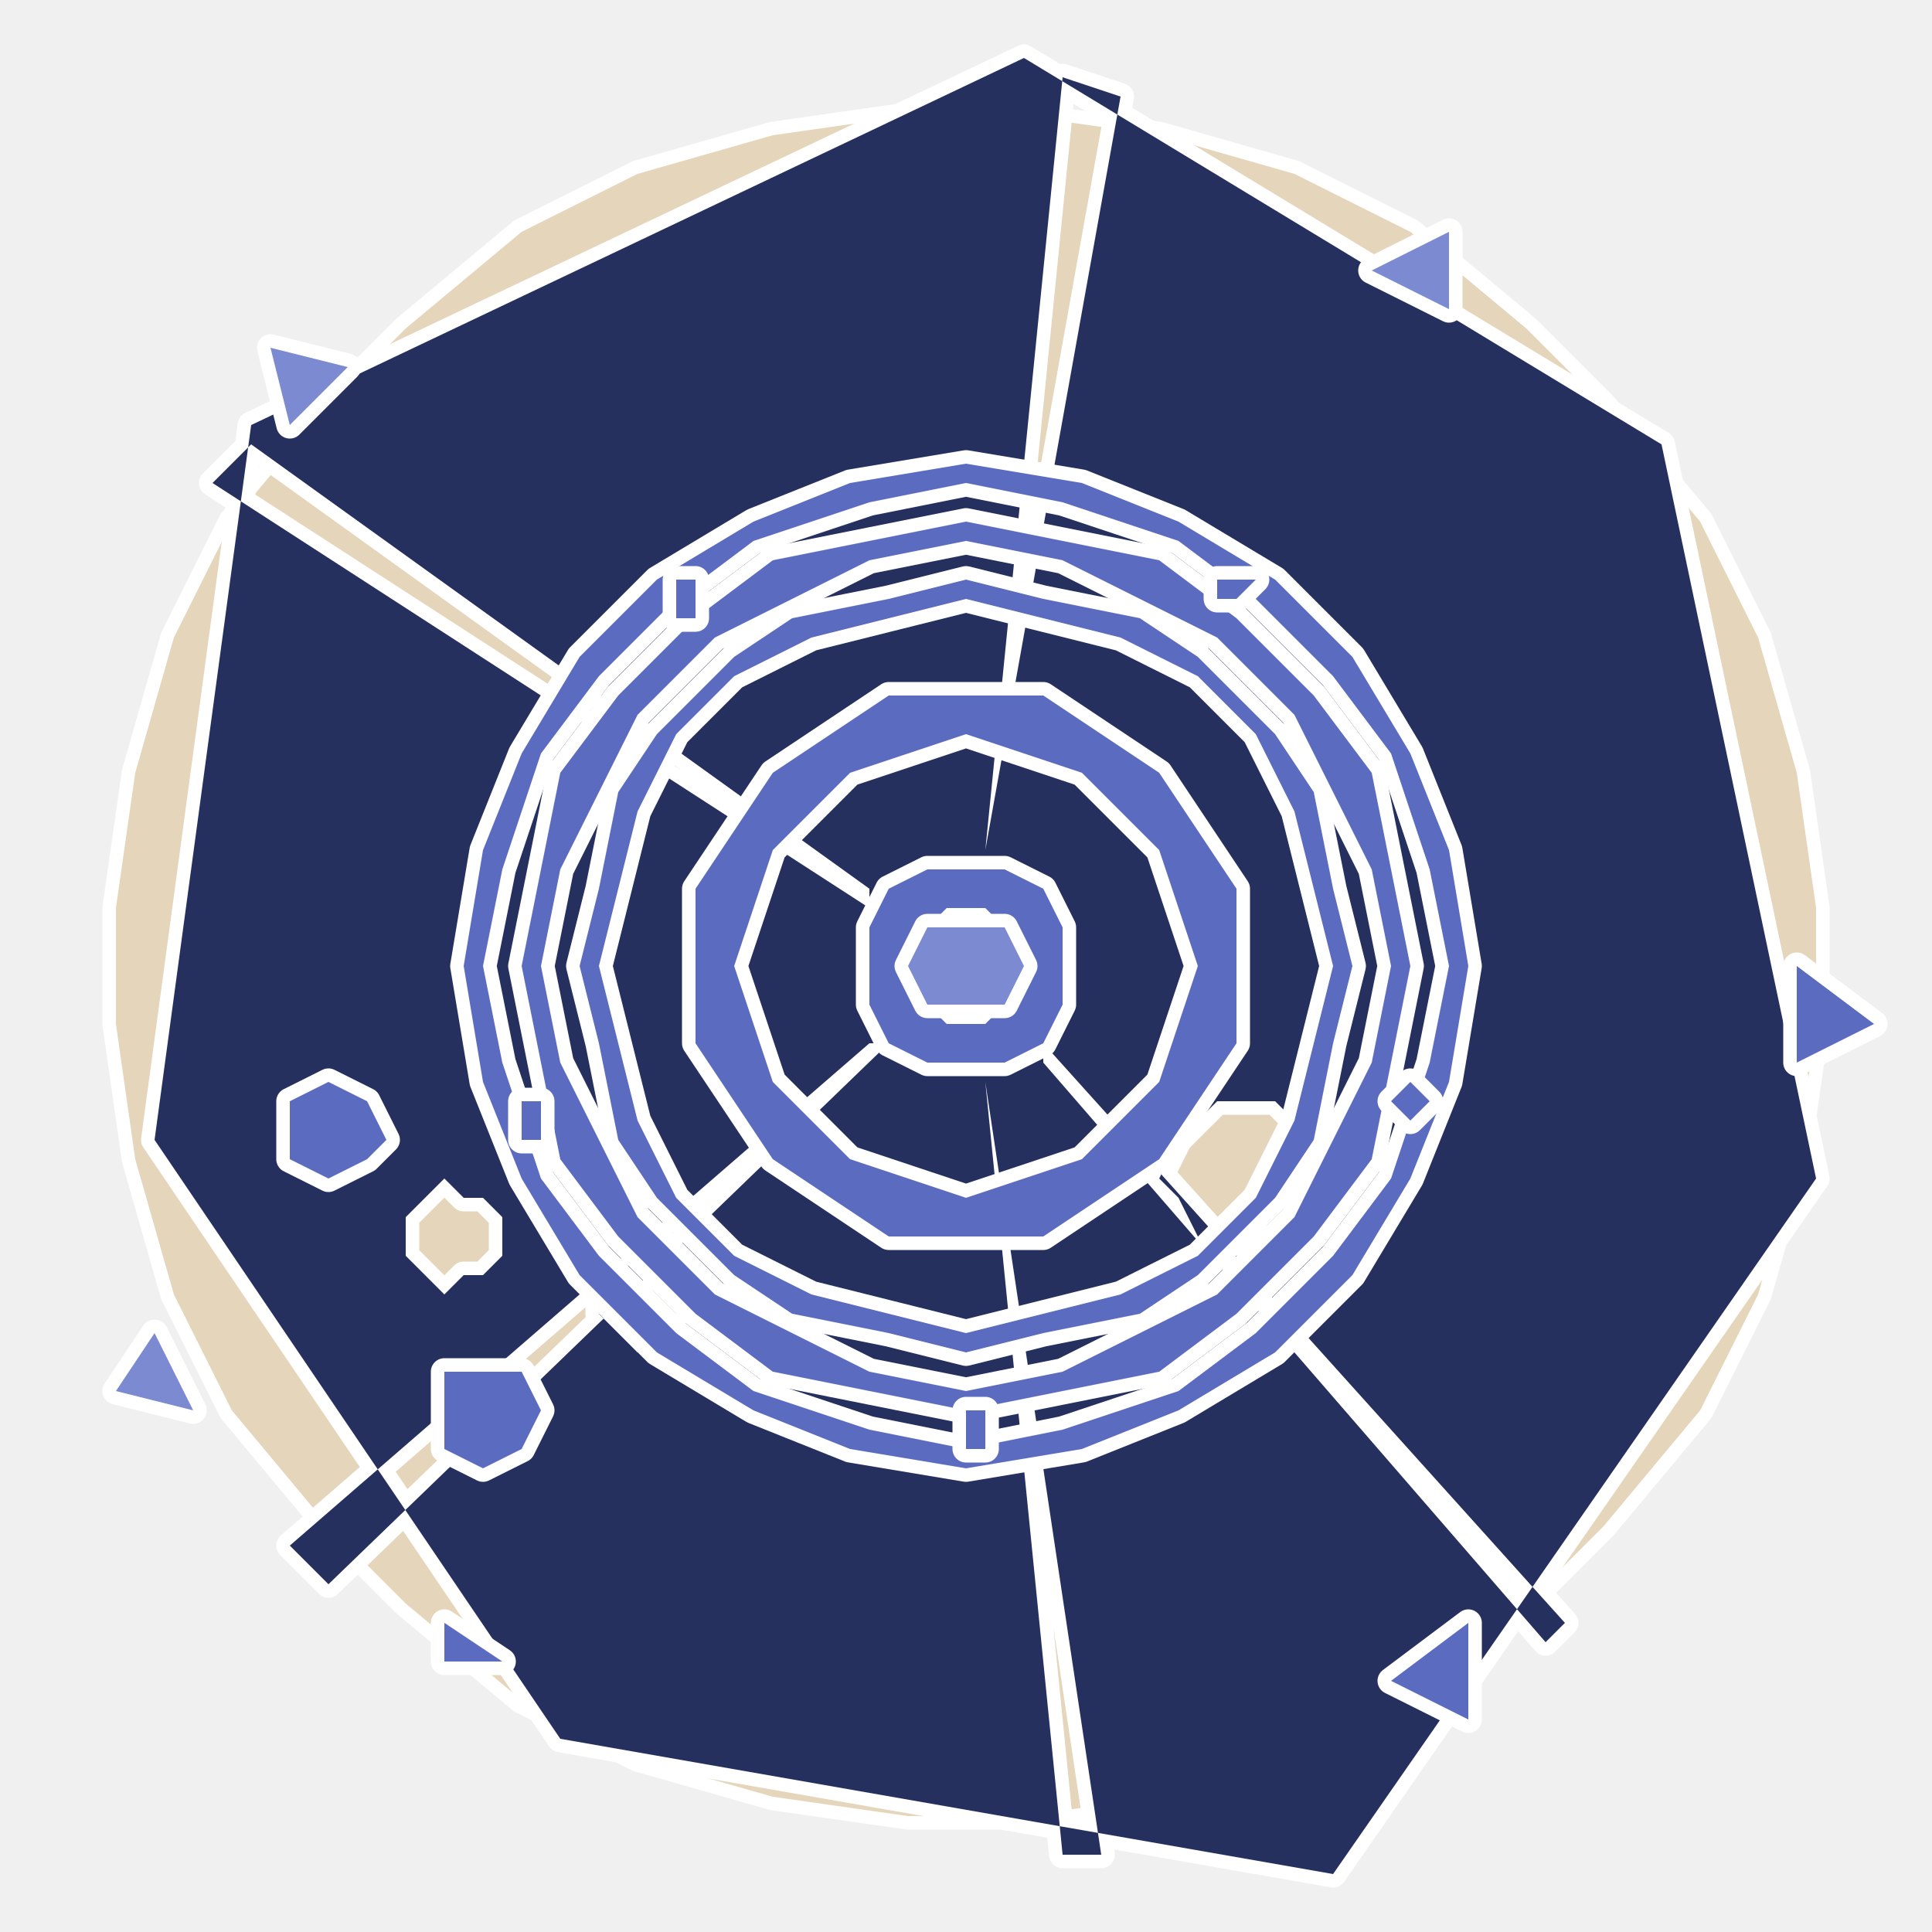
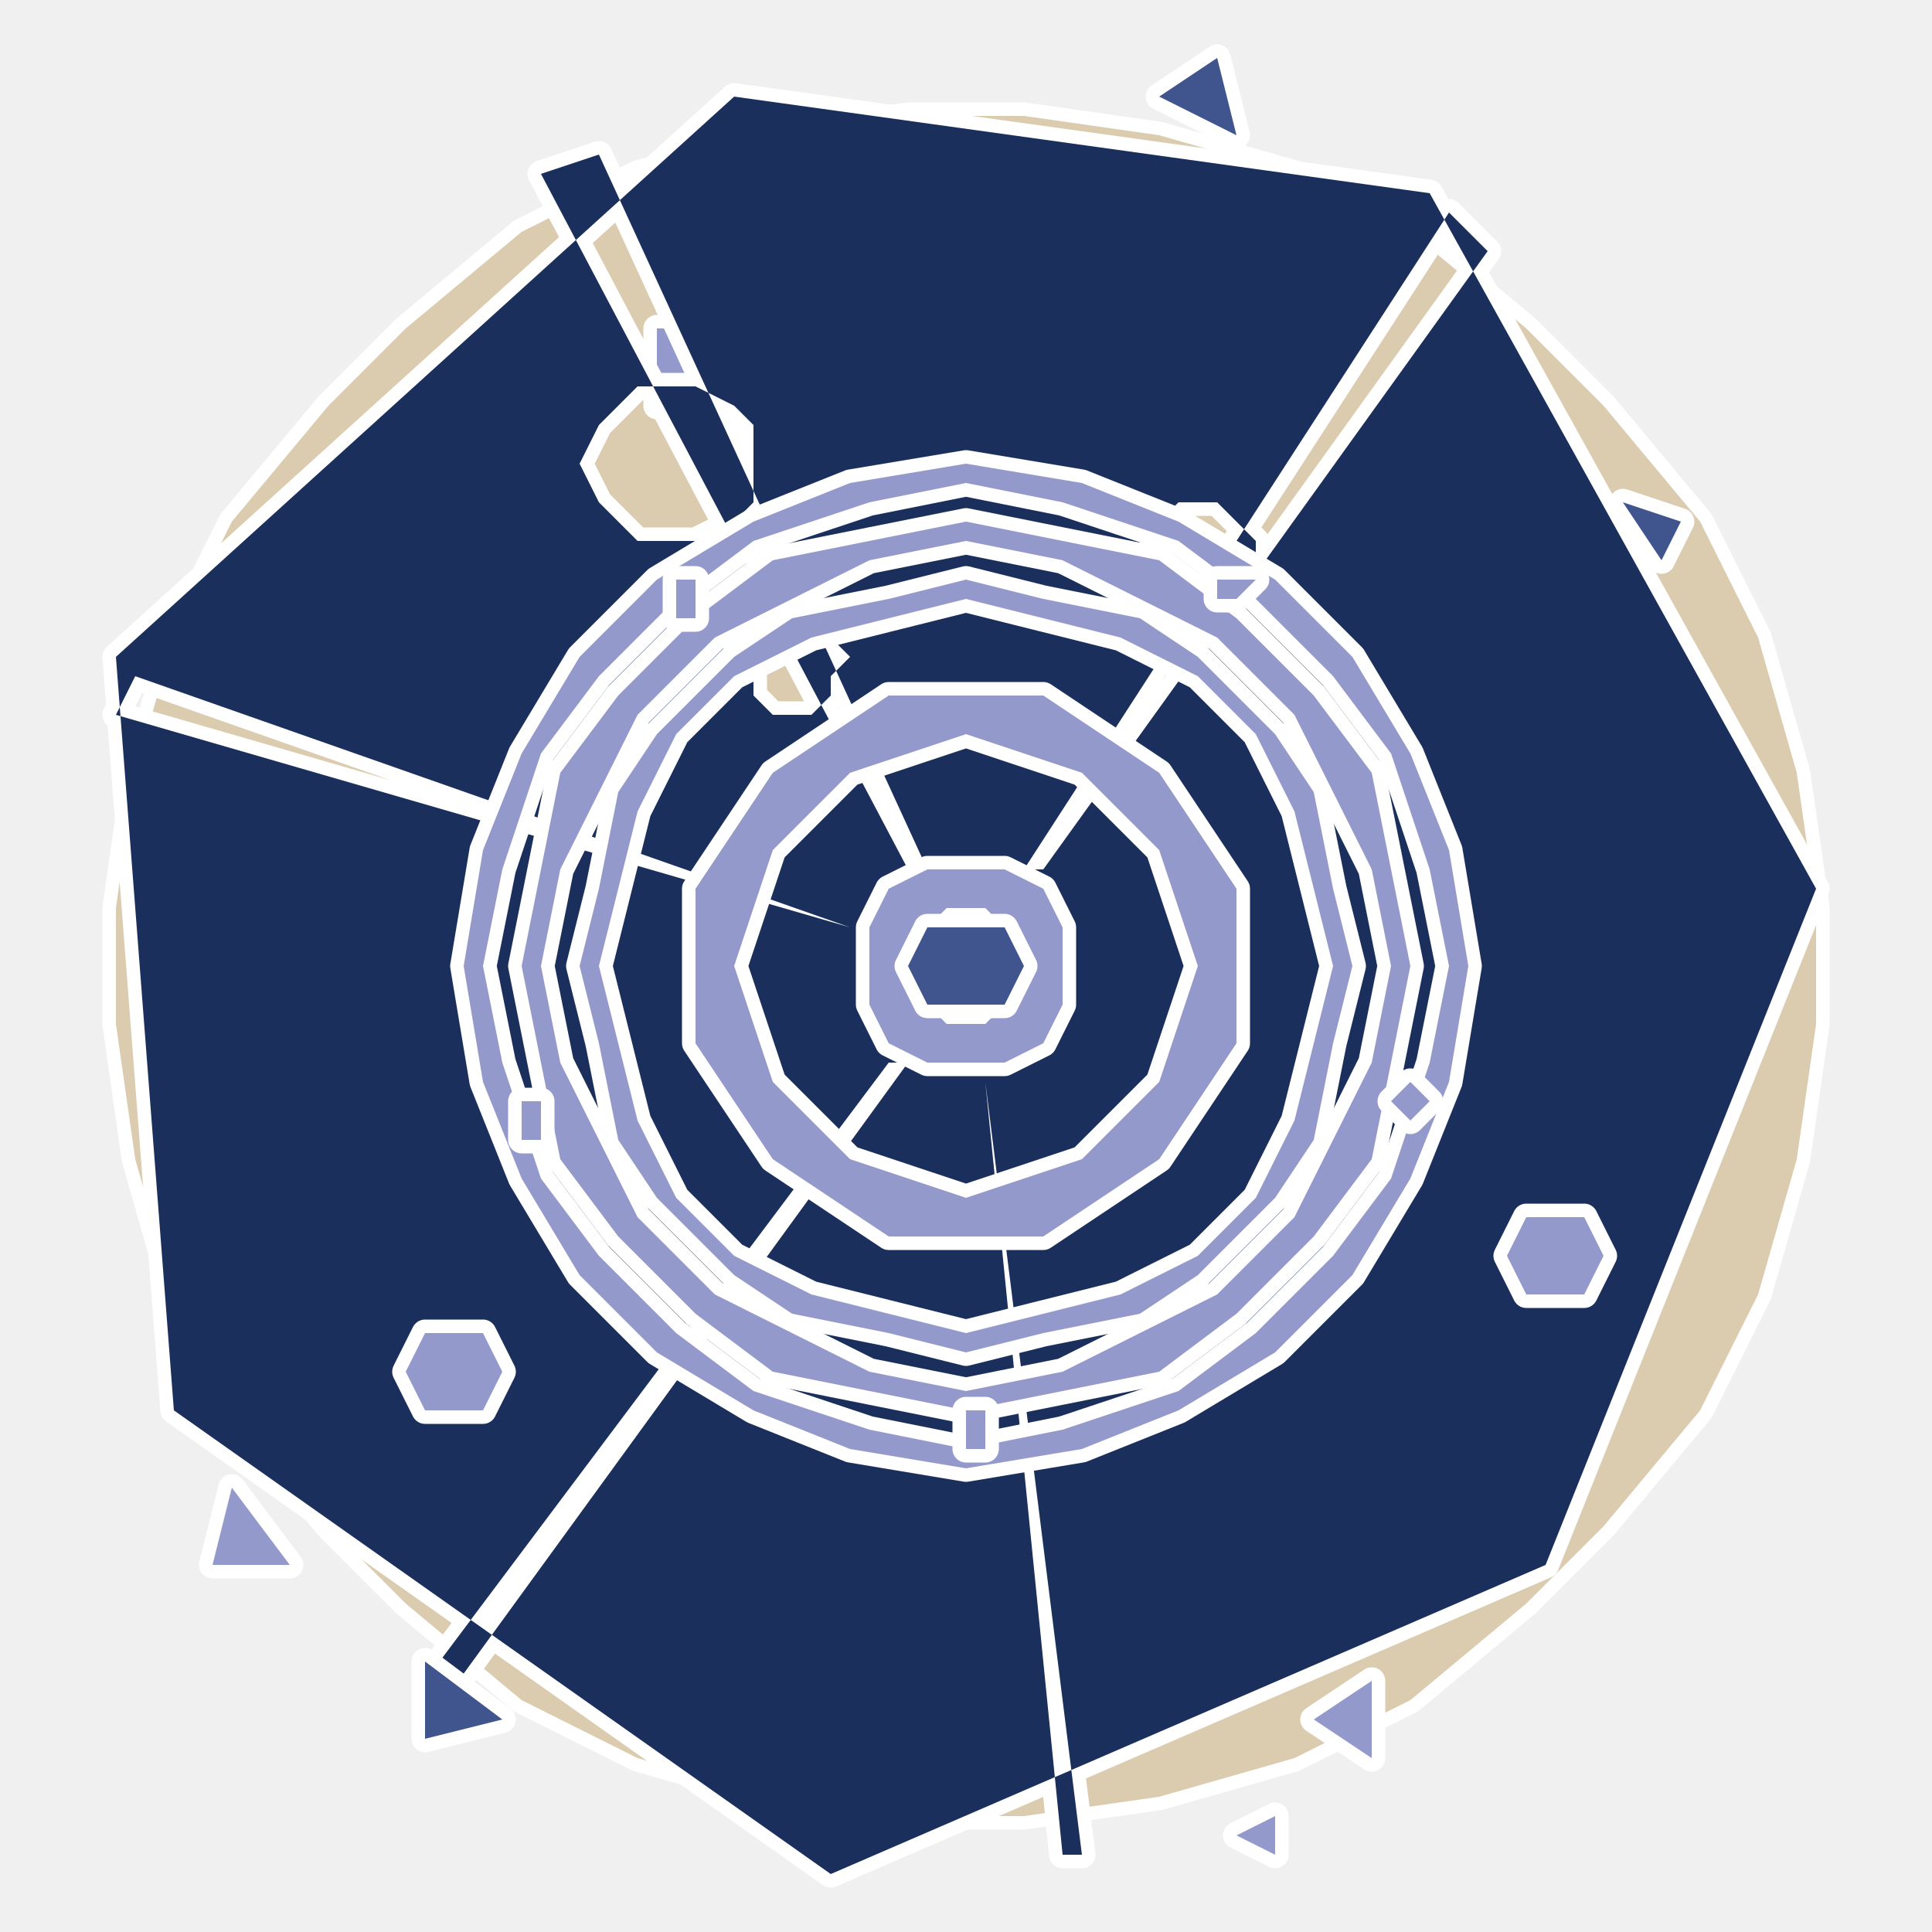
<svg xmlns="http://www.w3.org/2000/svg" viewBox="0 0 100 100" role="img" aria-label="@playform/hook-dsh-test-suggester - spike-star">
  <style>
		@media (prefers-reduced-motion: no-preference) {
			.hook-dsh-test-suggester-scene * { transform-box: view-box; transform-origin: 50% 50%; }
- 		.hook-dsh-test-suggester-counter { animation: hook-dsh-test-suggester-counter 26s linear -3s infinite; }
+ 		.hook-dsh-test-suggester-counter { animation: hook-dsh-test-suggester-counter 26s linear -5s infinite; }
		@keyframes hook-dsh-test-suggester-counter { to { transform: rotate(-360deg); } }
- 		.hook-dsh-test-suggester-breathe { animation: hook-dsh-test-suggester-breathe 5s ease-in-out -3s infinite; }
+ 		.hook-dsh-test-suggester-breathe { animation: hook-dsh-test-suggester-breathe 5s ease-in-out -5s infinite; }
		@keyframes hook-dsh-test-suggester-breathe { 50% { transform: scale(1.06); opacity: 0.85; } }
		.hook-dsh-test-suggester-fire { animation: hook-dsh-test-suggester-fire 2.7s ease-in-out infinite; }
		@keyframes hook-dsh-test-suggester-fire { 0%, 100% { opacity: 0.35; } 50% { opacity: 1; } }
- 		.hook-dsh-test-suggester-twinkle { animation: hook-dsh-test-suggester-twinkle 8s ease-in-out -3s infinite; }
+ 		.hook-dsh-test-suggester-twinkle { animation: hook-dsh-test-suggester-twinkle 9s ease-in-out -5s infinite; }
		@keyframes hook-dsh-test-suggester-twinkle { 0%, 100% { transform: scale(0.94); opacity: 0.4; } 50% { transform: scale(1.06); opacity: 1; } }
		}
	</style>
  <defs>
    <path id="hook-dsh-test-suggester-0" d="M91,67 L88,73 L83,79 L79,83 L73,88 L67,91 L60,93 L53,94 L47,94 L40,93 L33,91 L27,88 L21,83 L17,79 L12,73 L9,67 L7,60 L6,53 L6,47 L7,40 L9,33 L12,27 L17,21 L21,17 L27,12 L33,9 L40,7 L47,6 L53,6 L60,7 L67,9 L73,12 L79,17 L83,21 L88,27 L91,33 L93,40 L94,47 L94,53 L93,60 Z" />
-     <path id="hook-dsh-test-suggester-1" d="M37,19 L37,21 L35,22 L33,21 L33,19 L33,18 L35,17 L37,18 Z" />
-     <path id="hook-dsh-test-suggester-2" d="M18,49 L18,51 L16,52 L14,51 L14,49 L14,48 L16,47 L18,48 Z" />
-     <path id="hook-dsh-test-suggester-3" d="M94,61 L69,97 L29,90 L8,59 L13,22 L53,3 L86,23 Z M54,54 L81,84 L80,85 L54,55 Z M68,61 L68,62 L67,64 L66,64 L64,65 L63,64 L62,64 L61,62 L60,61 L61,59 L62,58 L63,57 L64,57 L66,57 L67,58 L68,59 Z M51,56 L57,96 L55,96 L51,56 Z M46,54 L17,82 L15,80 L45,54 Z M36,67 L36,68 L35,69 L35,70 L34,70 L33,70 L32,69 L31,68 L31,67 L31,66 L32,66 L33,65 L34,65 L35,65 L35,66 L36,66 Z M45,47 L11,25 L13,23 L45,46 Z M51,44 L55,4 L58,5 L51,44 Z M26,64 L26,65 L25,66 L24,66 L23,67 L22,66 L22,66 L21,65 L21,64 L21,63 L22,62 L22,62 L23,61 L24,62 L25,62 L26,63 Z M54,50 L54,52 L53,53 L52,54 L50,54 L48,54 L47,53 L46,52 L46,50 L46,48 L47,47 L48,46 L50,46 L52,46 L53,47 L54,48 Z" />
-     <path id="hook-dsh-test-suggester-4" d="M20,59 L19,60 L17,61 L15,60 L15,59 L15,57 L17,56 L19,57 Z" />
-     <path id="hook-dsh-test-suggester-5" d="M28,73 L27,75 L25,76 L23,75 L23,73 L23,71 L25,71 L27,71 Z" />
+     <path id="hook-dsh-test-suggester-1" d="M73,77 L72,79 L70,80 L69,79 L68,77 L69,75 L70,75 L72,75 Z" />
+     <path id="hook-dsh-test-suggester-2" d="M39,19 L38,21 L36,21 L34,21 L34,19 L34,17 L36,17 L38,17 Z" />
+     <path id="hook-dsh-test-suggester-3" d="M80,81 L43,97 L9,73 L6,34 L38,5 L74,10 L94,46 Z M51,56 L56,96 L55,96 L51,56 Z M44,34 L43,35 L43,36 L42,37 L41,37 L40,37 L39,36 L39,35 L39,34 L39,33 L39,33 L40,32 L41,32 L42,32 L43,33 L43,33 Z M47,55 L23,88 L22,87 L46,55 Z M44,48 L6,37 L7,35 L44,48 Z M65,29 L65,30 L64,31 L63,32 L62,32 L61,32 L60,31 L59,30 L59,29 L59,28 L60,27 L61,26 L62,26 L63,26 L64,27 L65,28 Z M47,45 L28,9 L31,8 L48,45 Z M53,45 L75,11 L77,13 L54,45 Z M39,24 L39,26 L38,27 L36,28 L35,28 L33,28 L32,27 L31,26 L30,24 L31,22 L32,21 L33,20 L35,20 L36,20 L38,21 L39,22 Z M54,50 L54,52 L53,53 L52,54 L50,54 L48,54 L47,53 L46,52 L46,50 L46,48 L47,47 L48,46 L50,46 L52,46 L53,47 L54,48 Z" />
+     <path id="hook-dsh-test-suggester-4" d="M83,65 L82,67 L81,67 L79,67 L78,65 L79,63 L81,63 L82,63 Z" />
+     <path id="hook-dsh-test-suggester-5" d="M26,71 L25,73 L23,73 L22,73 L21,71 L22,69 L23,69 L25,69 Z" />
    <path id="hook-dsh-test-suggester-6" d="M64,50 L64,54 L62,57 L60,60 L57,62 L54,64 L50,64 L46,64 L43,62 L40,60 L38,57 L36,54 L36,50 L36,46 L38,43 L40,40 L43,38 L46,36 L50,36 L54,36 L57,38 L60,40 L62,43 L64,46 Z M62,50 L61,53 L60,56 L58,58 L56,60 L53,61 L50,62 L47,61 L44,60 L42,58 L40,56 L39,53 L38,50 L39,47 L40,44 L42,42 L44,40 L47,39 L50,38 L53,39 L56,40 L58,42 L60,44 L61,47 Z" />
    <path id="hook-dsh-test-suggester-7" d="M55,50 L55,52 L54,54 L52,55 L50,55 L48,55 L46,54 L45,52 L45,50 L45,48 L46,46 L48,45 L50,45 L52,45 L54,46 L55,48 Z M53,50 L53,51 L52,52 L51,53 L50,53 L49,53 L48,52 L47,51 L47,50 L47,49 L48,48 L49,47 L50,47 L51,47 L52,48 L53,49 Z" />
    <path id="hook-dsh-test-suggester-8" d="M70,50 L69,54 L68,59 L66,62 L62,66 L59,68 L54,69 L50,70 L46,69 L41,68 L38,66 L34,62 L32,59 L31,54 L30,50 L31,46 L32,41 L34,38 L38,34 L41,32 L46,31 L50,30 L54,31 L59,32 L62,34 L66,38 L68,41 L69,46 Z M69,50 L68,54 L67,58 L65,62 L62,65 L58,67 L54,68 L50,69 L46,68 L42,67 L38,65 L35,62 L33,58 L32,54 L31,50 L32,46 L33,42 L35,38 L38,35 L42,33 L46,32 L50,31 L54,32 L58,33 L62,35 L65,38 L67,42 L68,46 Z" />
    <path id="hook-dsh-test-suggester-9" d="M73,50 L72,55 L71,60 L68,64 L64,68 L60,71 L55,72 L50,73 L45,72 L40,71 L36,68 L32,64 L29,60 L28,55 L27,50 L28,45 L29,40 L32,36 L36,32 L40,29 L45,28 L50,27 L55,28 L60,29 L64,32 L68,36 L71,40 L72,45 Z M72,50 L71,55 L69,59 L67,63 L63,67 L59,69 L55,71 L50,72 L45,71 L41,69 L37,67 L33,63 L31,59 L29,55 L28,50 L29,45 L31,41 L33,37 L37,33 L41,31 L45,29 L50,28 L55,29 L59,31 L63,33 L67,37 L69,41 L71,45 Z" />
    <path id="hook-dsh-test-suggester-10" d="M76,50 L75,56 L73,61 L70,66 L66,70 L61,73 L56,75 L50,76 L44,75 L39,73 L34,70 L30,66 L27,61 L25,56 L24,50 L25,44 L27,39 L30,34 L34,30 L39,27 L44,25 L50,24 L56,25 L61,27 L66,30 L70,34 L73,39 L75,44 Z M75,50 L74,55 L72,61 L69,65 L65,69 L61,72 L55,74 L50,75 L45,74 L39,72 L35,69 L31,65 L28,61 L26,55 L25,50 L26,45 L28,39 L31,35 L35,31 L39,28 L45,26 L50,25 L55,26 L61,28 L65,31 L69,35 L72,39 L74,45 Z" />
    <path id="hook-dsh-test-suggester-11" d="M74,57 L73,58 L73,58 L72,57 L73,56 L73,56 Z" />
    <path id="hook-dsh-test-suggester-12" d="M51,74 L51,75 L50,75 L50,74 L50,73 L51,73 Z" />
    <path id="hook-dsh-test-suggester-13" d="M28,58 L28,59 L27,59 L27,58 L27,57 L28,57 Z" />
-     <path id="hook-dsh-test-suggester-14" d="M93,50 L97,53 L93,55 Z" />
+     <path id="hook-dsh-test-suggester-14" d="M66,94 L66,96 L64,95 Z" />
    <path id="hook-dsh-test-suggester-15" d="M36,31 L36,32 L35,32 L35,31 L35,30 L36,30 Z" />
-     <path id="hook-dsh-test-suggester-16" d="M71,14 L75,12 L75,16 Z" />
+     <path id="hook-dsh-test-suggester-16" d="M26,89 L22,90 L22,86 Z" />
    <path id="hook-dsh-test-suggester-17" d="M65,30 L64,31 L63,31 L63,30 L63,30 L64,30 Z" />
-     <path id="hook-dsh-test-suggester-18" d="M26,86 L23,86 L23,84 Z" />
-     <path id="hook-dsh-test-suggester-19" d="M10,73 L6,72 L8,69 Z" />
-     <path id="hook-dsh-test-suggester-20" d="M76,84 L76,89 L72,87 Z" />
-     <path id="hook-dsh-test-suggester-21" d="M15,22 L14,18 L18,19 Z" />
+     <path id="hook-dsh-test-suggester-18" d="M15,81 L11,81 L12,77 Z" />
+     <path id="hook-dsh-test-suggester-19" d="M60,5 L63,3 L64,7 Z" />
+     <path id="hook-dsh-test-suggester-20" d="M71,87 L71,91 L68,89 Z" />
+     <path id="hook-dsh-test-suggester-21" d="M84,26 L87,27 L86,29 Z" />
    <path id="hook-dsh-test-suggester-22" d="M53,50 L52,52 L51,52 L49,52 L48,52 L47,50 L48,48 L49,48 L51,48 L52,48 Z" />
  </defs>
  <g class="hook-dsh-test-suggester-scene">
-     <g fill="#E4D5BB" fill-opacity="1" fill-rule="evenodd" stroke="#ffffff" stroke-width="1.4" stroke-linejoin="round" paint-order="stroke fill">
+     <g fill="#DBCCB0" fill-opacity="1" fill-rule="evenodd" stroke="#ffffff" stroke-width="1.4" stroke-linejoin="round" paint-order="stroke fill">
      <use class="hook-dsh-test-suggester-breathe" href="#hook-dsh-test-suggester-0" />
    </g>
-     <g fill="#5B6BC0" fill-opacity="1" fill-rule="evenodd" stroke="#ffffff" stroke-width="1.4" stroke-linejoin="round" paint-order="stroke fill">
-       <use class="hook-dsh-test-suggester-fire" style="animation-delay:-3.00s" href="#hook-dsh-test-suggester-1" />
-       <use class="hook-dsh-test-suggester-fire" style="animation-delay:-3.18s" href="#hook-dsh-test-suggester-2" />
+     <g fill="#9499CB" fill-opacity="1" fill-rule="evenodd" stroke="#ffffff" stroke-width="1.4" stroke-linejoin="round" paint-order="stroke fill">
+       <use class="hook-dsh-test-suggester-fire" style="animation-delay:-5.00s" href="#hook-dsh-test-suggester-1" />
+       <use class="hook-dsh-test-suggester-fire" style="animation-delay:-5.18s" href="#hook-dsh-test-suggester-2" />
    </g>
-     <g fill="#26305E" fill-opacity="1" fill-rule="evenodd" stroke="#ffffff" stroke-width="1.4" stroke-linejoin="round" paint-order="stroke fill">
+     <g fill="#1B2F5C" fill-opacity="1" fill-rule="evenodd" stroke="#ffffff" stroke-width="1.4" stroke-linejoin="round" paint-order="stroke fill">
      <use href="#hook-dsh-test-suggester-3" />
    </g>
-     <g fill="#5B6BC0" fill-opacity="1" fill-rule="evenodd" stroke="#ffffff" stroke-width="1.4" stroke-linejoin="round" paint-order="stroke fill">
-       <use class="hook-dsh-test-suggester-fire" style="animation-delay:-3.36s" href="#hook-dsh-test-suggester-4" />
-       <use class="hook-dsh-test-suggester-fire" style="animation-delay:-3.54s" href="#hook-dsh-test-suggester-5" />
+     <g fill="#9499CB" fill-opacity="1" fill-rule="evenodd" stroke="#ffffff" stroke-width="1.4" stroke-linejoin="round" paint-order="stroke fill">
+       <use class="hook-dsh-test-suggester-fire" style="animation-delay:-5.36s" href="#hook-dsh-test-suggester-4" />
+       <use class="hook-dsh-test-suggester-fire" style="animation-delay:-5.54s" href="#hook-dsh-test-suggester-5" />
      <use class="hook-dsh-test-suggester-breathe" href="#hook-dsh-test-suggester-6" />
      <use class="hook-dsh-test-suggester-breathe" href="#hook-dsh-test-suggester-7" />
      <use class="hook-dsh-test-suggester-breathe" href="#hook-dsh-test-suggester-8" />
      <use class="hook-dsh-test-suggester-breathe" href="#hook-dsh-test-suggester-9" />
      <use class="hook-dsh-test-suggester-breathe" href="#hook-dsh-test-suggester-10" />
      <use class="hook-dsh-test-suggester-counter" href="#hook-dsh-test-suggester-11" />
      <use class="hook-dsh-test-suggester-counter" href="#hook-dsh-test-suggester-12" />
      <use class="hook-dsh-test-suggester-counter" href="#hook-dsh-test-suggester-13" />
      <use class="hook-dsh-test-suggester-twinkle" href="#hook-dsh-test-suggester-14" />
      <use class="hook-dsh-test-suggester-counter" href="#hook-dsh-test-suggester-15" />
    </g>
-     <g fill="#7C8AD1" fill-opacity="1" fill-rule="evenodd" stroke="#ffffff" stroke-width="1.4" stroke-linejoin="round" paint-order="stroke fill">
+     <g fill="#40548D" fill-opacity="1" fill-rule="evenodd" stroke="#ffffff" stroke-width="1.4" stroke-linejoin="round" paint-order="stroke fill">
      <use class="hook-dsh-test-suggester-twinkle" href="#hook-dsh-test-suggester-16" />
    </g>
-     <g fill="#5B6BC0" fill-opacity="1" fill-rule="evenodd" stroke="#ffffff" stroke-width="1.4" stroke-linejoin="round" paint-order="stroke fill">
+     <g fill="#9499CB" fill-opacity="1" fill-rule="evenodd" stroke="#ffffff" stroke-width="1.4" stroke-linejoin="round" paint-order="stroke fill">
      <use class="hook-dsh-test-suggester-counter" href="#hook-dsh-test-suggester-17" />
      <use class="hook-dsh-test-suggester-twinkle" href="#hook-dsh-test-suggester-18" />
    </g>
-     <g fill="#7C8AD1" fill-opacity="1" fill-rule="evenodd" stroke="#ffffff" stroke-width="1.4" stroke-linejoin="round" paint-order="stroke fill">
+     <g fill="#40548D" fill-opacity="1" fill-rule="evenodd" stroke="#ffffff" stroke-width="1.4" stroke-linejoin="round" paint-order="stroke fill">
      <use class="hook-dsh-test-suggester-twinkle" href="#hook-dsh-test-suggester-19" />
    </g>
-     <g fill="#5B6BC0" fill-opacity="1" fill-rule="evenodd" stroke="#ffffff" stroke-width="1.4" stroke-linejoin="round" paint-order="stroke fill">
+     <g fill="#9499CB" fill-opacity="1" fill-rule="evenodd" stroke="#ffffff" stroke-width="1.4" stroke-linejoin="round" paint-order="stroke fill">
      <use class="hook-dsh-test-suggester-twinkle" href="#hook-dsh-test-suggester-20" />
    </g>
-     <g fill="#7C8AD1" fill-opacity="1" fill-rule="evenodd" stroke="#ffffff" stroke-width="1.4" stroke-linejoin="round" paint-order="stroke fill">
+     <g fill="#40548D" fill-opacity="1" fill-rule="evenodd" stroke="#ffffff" stroke-width="1.4" stroke-linejoin="round" paint-order="stroke fill">
      <use class="hook-dsh-test-suggester-twinkle" href="#hook-dsh-test-suggester-21" />
      <use class="hook-dsh-test-suggester-breathe" href="#hook-dsh-test-suggester-22" />
    </g>
  </g>
</svg>
